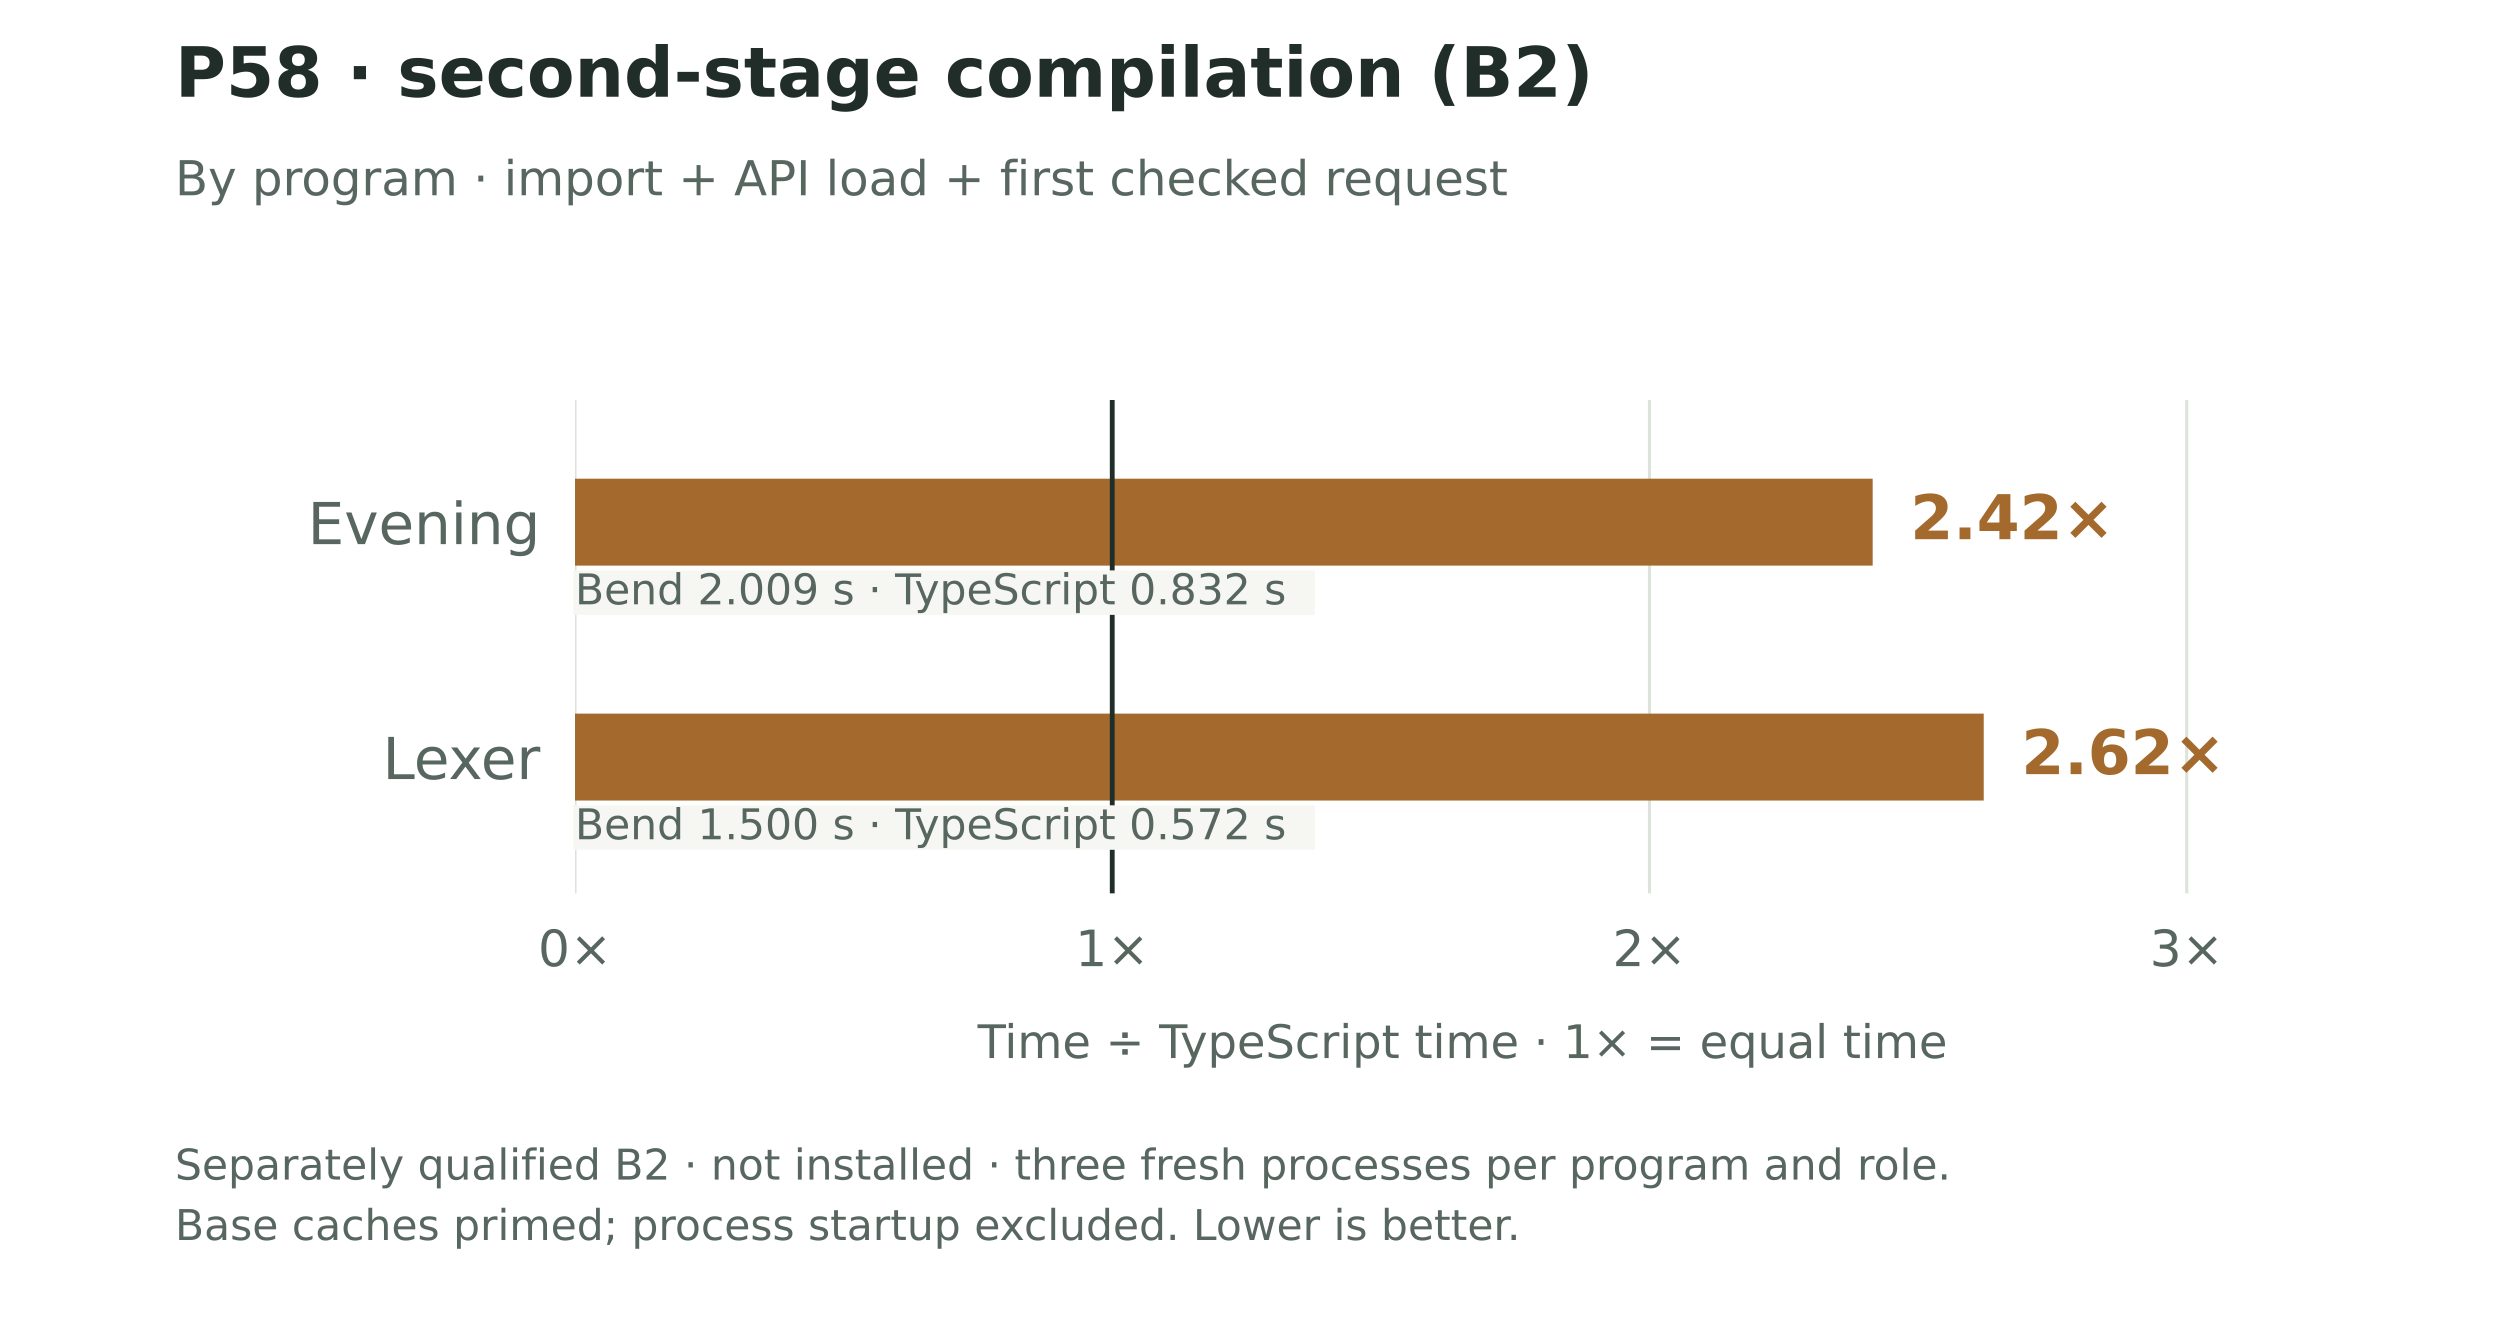
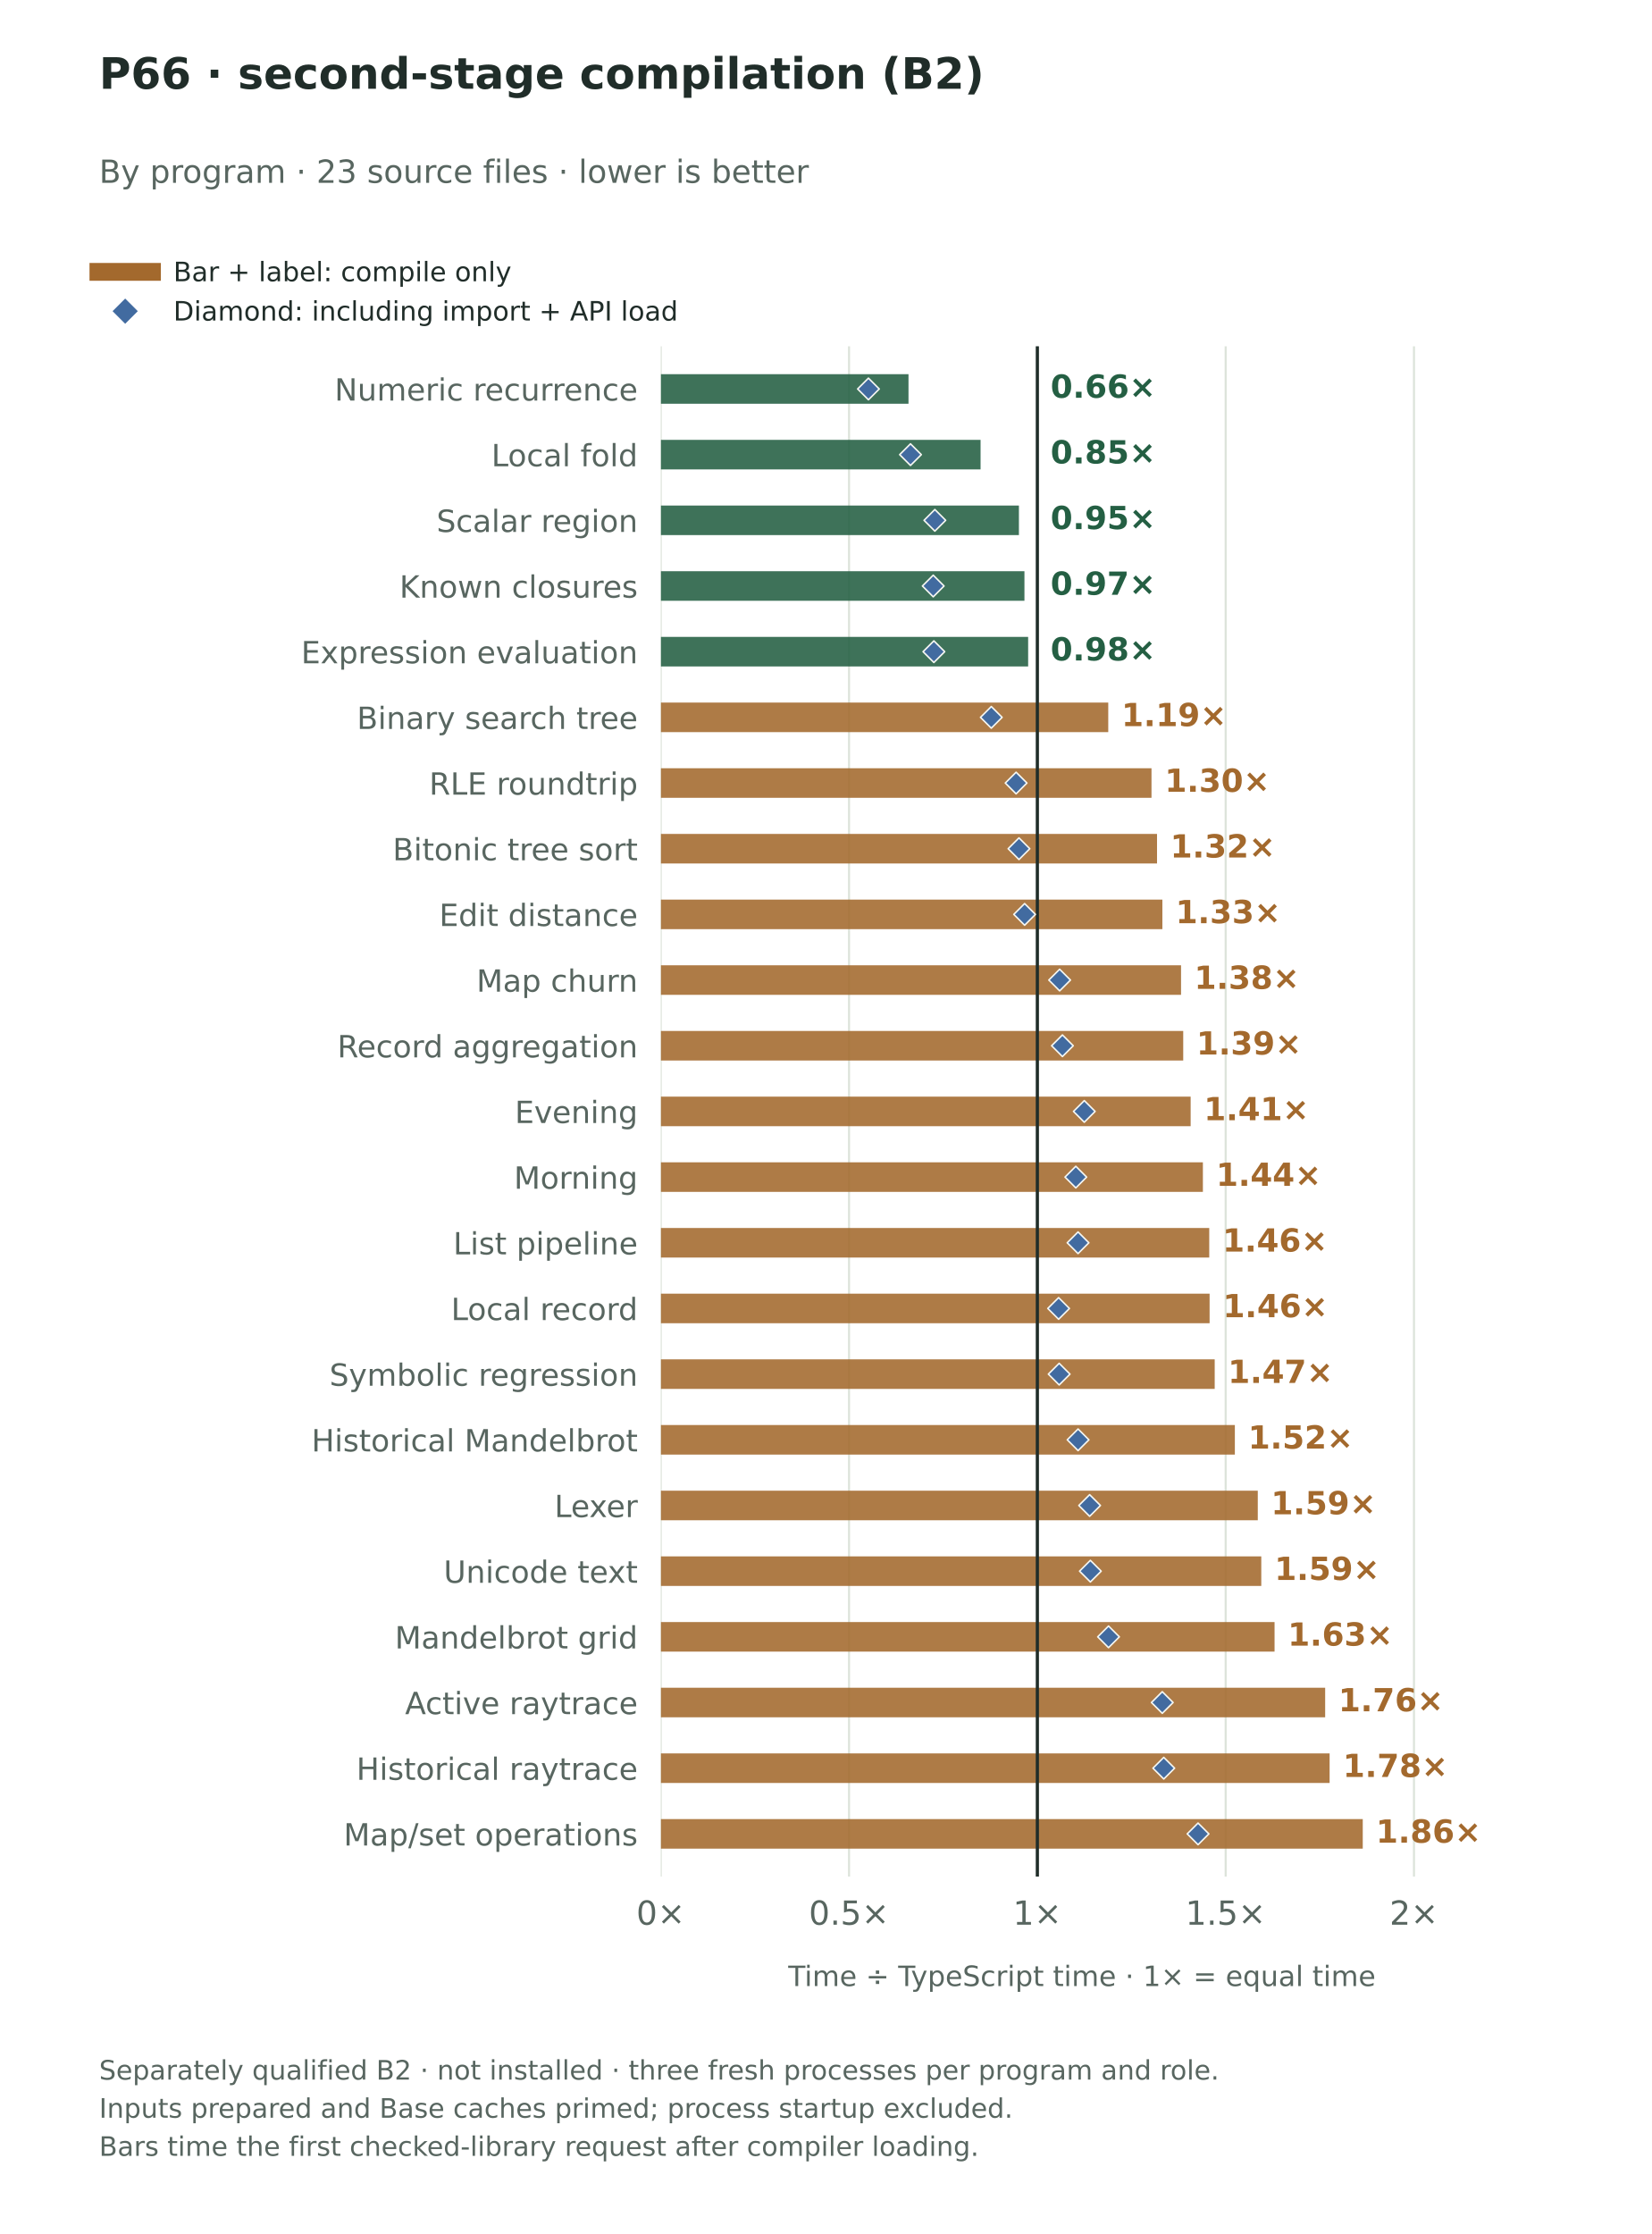
- <svg xmlns="http://www.w3.org/2000/svg" width="648pt" height="345.6pt" viewBox="0 0 648 345.6" version="1.1">
+ <svg xmlns="http://www.w3.org/2000/svg" xmlns:xlink="http://www.w3.org/1999/xlink" width="648pt" height="876.24pt" viewBox="0 0 648 876.24" version="1.1">
  <defs>
    <style type="text/css">*{stroke-linejoin: round; stroke-linecap: butt}</style>
  </defs>
  <g id="figure_1">
    <g id="patch_1">
-       <path d="M 0 345.6  L 648 345.6  L 648 0  L 0 0  L 0 345.6  z " style="fill: none" />
+       <path d="M 0 876.24  L 648 876.24  L 648 0  L 0 0  L 0 876.24  z " style="fill: none" />
    </g>
    <g id="axes_1">
      <g id="patch_2">
-         <path d="M 149.04 231.552  L 609.12 231.552  L 609.12 103.68  L 149.04 103.68  L 149.04 231.552  z " style="fill: none" />
+         <path d="M 259.2 736.042  L 589.68 736.042  L 589.68 135.817  L 259.2 135.817  L 259.2 736.042  z " style="fill: none" />
      </g>
      <g id="matplotlib.axis_1">
        <g id="xtick_1">
          <g id="line2d_1">
-             <path d="M 149.04 231.552  L 149.04 103.68  " clip-path="url(#p8b5e3e7694)" style="fill: none; stroke: #dce3da; stroke-width: 0.8; stroke-linecap: square" />
+             <path d="M 259.2 736.042  L 259.2 135.817  " clip-path="url(#p5356287017)" style="fill: none; stroke: #dce3da; stroke-width: 0.8; stroke-linecap: square" />
          </g>
          <g id="line2d_2" />
          <g id="text_1">
-             <text style="fill: #586660; font: 13px 'DejaVu Sans'; text-anchor: middle" x="149.04" y="250.43" transform="rotate(-0 149.04 250.43)">0×</text>
+             <text style="fill: #586660; font: 13px 'DejaVu Sans'; text-anchor: middle" x="259.2" y="754.92" transform="rotate(-0 259.2 754.9196)">0×</text>
          </g>
        </g>
        <g id="xtick_2">
          <g id="line2d_3">
-             <path d="M 288.291 231.552  L 288.291 103.68  " clip-path="url(#p8b5e3e7694)" style="fill: none; stroke: #dce3da; stroke-width: 0.8; stroke-linecap: square" />
+             <path d="M 333.073 736.042  L 333.073 135.817  " clip-path="url(#p5356287017)" style="fill: none; stroke: #dce3da; stroke-width: 0.8; stroke-linecap: square" />
          </g>
          <g id="line2d_4" />
          <g id="text_2">
-             <text style="fill: #586660; font: 13px 'DejaVu Sans'; text-anchor: middle" x="288.291" y="250.43" transform="rotate(-0 288.2913 250.43)">1×</text>
+             <text style="fill: #586660; font: 13px 'DejaVu Sans'; text-anchor: middle" x="333.073" y="754.92" transform="rotate(-0 333.073 754.9196)">0.5×</text>
          </g>
        </g>
        <g id="xtick_3">
          <g id="line2d_5">
-             <path d="M 427.543 231.552  L 427.543 103.68  " clip-path="url(#p8b5e3e7694)" style="fill: none; stroke: #dce3da; stroke-width: 0.8; stroke-linecap: square" />
+             <path d="M 406.946 736.042  L 406.946 135.817  " clip-path="url(#p5356287017)" style="fill: none; stroke: #dce3da; stroke-width: 0.8; stroke-linecap: square" />
          </g>
          <g id="line2d_6" />
          <g id="text_3">
-             <text style="fill: #586660; font: 13px 'DejaVu Sans'; text-anchor: middle" x="427.543" y="250.43" transform="rotate(-0 427.5425 250.43)">2×</text>
+             <text style="fill: #586660; font: 13px 'DejaVu Sans'; text-anchor: middle" x="406.946" y="754.92" transform="rotate(-0 406.9459 754.9196)">1×</text>
          </g>
        </g>
        <g id="xtick_4">
          <g id="line2d_7">
-             <path d="M 566.794 231.552  L 566.794 103.68  " clip-path="url(#p8b5e3e7694)" style="fill: none; stroke: #dce3da; stroke-width: 0.8; stroke-linecap: square" />
+             <path d="M 480.819 736.042  L 480.819 135.817  " clip-path="url(#p5356287017)" style="fill: none; stroke: #dce3da; stroke-width: 0.8; stroke-linecap: square" />
          </g>
          <g id="line2d_8" />
          <g id="text_4">
-             <text style="fill: #586660; font: 13px 'DejaVu Sans'; text-anchor: middle" x="566.794" y="250.43" transform="rotate(-0 566.7938 250.43)">3×</text>
-           </g>
-         </g>
-         <g id="text_5">
-           <text style="fill: #586660; font: 12px 'DejaVu Sans'; text-anchor: middle" x="379.08" y="274.252" transform="rotate(-0 379.08 274.2517)">Time ÷ TypeScript time · 1× = equal time</text>
+             <text style="fill: #586660; font: 13px 'DejaVu Sans'; text-anchor: middle" x="480.819" y="754.92" transform="rotate(-0 480.8189 754.9196)">1.5×</text>
+           </g>
+         </g>
+         <g id="xtick_5">
+           <g id="line2d_9">
+             <path d="M 554.692 736.042  L 554.692 135.817  " clip-path="url(#p5356287017)" style="fill: none; stroke: #dce3da; stroke-width: 0.8; stroke-linecap: square" />
+           </g>
+           <g id="line2d_10" />
+           <g id="text_5">
+             <text style="fill: #586660; font: 13px 'DejaVu Sans'; text-anchor: middle" x="554.692" y="754.92" transform="rotate(-0 554.6918 754.9196)">2×</text>
+           </g>
+         </g>
+         <g id="text_6">
+           <text style="fill: #586660; font: 11px 'DejaVu Sans'; text-anchor: middle" x="424.44" y="778.981" transform="rotate(-0 424.44 778.9814)">Time ÷ TypeScript time · 1× = equal time</text>
        </g>
      </g>
      <g id="matplotlib.axis_2">
        <g id="ytick_1">
-           <g id="line2d_9" />
-           <g id="text_6">
-             <text style="fill: #586660; font: 15px 'DejaVu Sans'; text-anchor: end" x="140.04" y="141.042" transform="rotate(-0 140.04 141.0424)">Evening</text>
+           <g id="line2d_11" />
+           <g id="text_7">
+             <text style="fill: #586660; font: 12px 'DejaVu Sans'; text-anchor: end" x="250.2" y="157.121" transform="rotate(-0 250.2 157.1207)">Numeric recurrence</text>
          </g>
        </g>
        <g id="ytick_2">
-           <g id="line2d_10" />
-           <g id="text_7">
-             <text style="fill: #586660; font: 15px 'DejaVu Sans'; text-anchor: end" x="140.04" y="201.934" transform="rotate(-0 140.04 201.9338)">Lexer</text>
+           <g id="line2d_12" />
+           <g id="text_8">
+             <text style="fill: #586660; font: 12px 'DejaVu Sans'; text-anchor: end" x="250.2" y="182.881" transform="rotate(-0 250.2 182.8814)">Local fold</text>
+           </g>
+         </g>
+         <g id="ytick_3">
+           <g id="line2d_13" />
+           <g id="text_9">
+             <text style="fill: #586660; font: 12px 'DejaVu Sans'; text-anchor: end" x="250.2" y="208.642" transform="rotate(-0 250.2 208.6421)">Scalar region</text>
+           </g>
+         </g>
+         <g id="ytick_4">
+           <g id="line2d_14" />
+           <g id="text_10">
+             <text style="fill: #586660; font: 12px 'DejaVu Sans'; text-anchor: end" x="250.2" y="234.403" transform="rotate(-0 250.2 234.4028)">Known closures</text>
+           </g>
+         </g>
+         <g id="ytick_5">
+           <g id="line2d_15" />
+           <g id="text_11">
+             <text style="fill: #586660; font: 12px 'DejaVu Sans'; text-anchor: end" x="250.2" y="260.164" transform="rotate(-0 250.2 260.1635)">Expression evaluation</text>
+           </g>
+         </g>
+         <g id="ytick_6">
+           <g id="line2d_16" />
+           <g id="text_12">
+             <text style="fill: #586660; font: 12px 'DejaVu Sans'; text-anchor: end" x="250.2" y="285.924" transform="rotate(-0 250.2 285.9242)">Binary search tree</text>
+           </g>
+         </g>
+         <g id="ytick_7">
+           <g id="line2d_17" />
+           <g id="text_13">
+             <text style="fill: #586660; font: 12px 'DejaVu Sans'; text-anchor: end" x="250.2" y="311.685" transform="rotate(-0 250.2 311.6849)">RLE roundtrip</text>
+           </g>
+         </g>
+         <g id="ytick_8">
+           <g id="line2d_18" />
+           <g id="text_14">
+             <text style="fill: #586660; font: 12px 'DejaVu Sans'; text-anchor: end" x="250.2" y="337.446" transform="rotate(-0 250.2 337.4456)">Bitonic tree sort</text>
+           </g>
+         </g>
+         <g id="ytick_9">
+           <g id="line2d_19" />
+           <g id="text_15">
+             <text style="fill: #586660; font: 12px 'DejaVu Sans'; text-anchor: end" x="250.2" y="363.206" transform="rotate(-0 250.2 363.2064)">Edit distance</text>
+           </g>
+         </g>
+         <g id="ytick_10">
+           <g id="line2d_20" />
+           <g id="text_16">
+             <text style="fill: #586660; font: 12px 'DejaVu Sans'; text-anchor: end" x="250.2" y="388.967" transform="rotate(-0 250.2 388.9671)">Map churn</text>
+           </g>
+         </g>
+         <g id="ytick_11">
+           <g id="line2d_21" />
+           <g id="text_17">
+             <text style="fill: #586660; font: 12px 'DejaVu Sans'; text-anchor: end" x="250.2" y="414.728" transform="rotate(-0 250.2 414.7278)">Record aggregation</text>
+           </g>
+         </g>
+         <g id="ytick_12">
+           <g id="line2d_22" />
+           <g id="text_18">
+             <text style="fill: #586660; font: 12px 'DejaVu Sans'; text-anchor: end" x="250.2" y="440.488" transform="rotate(-0 250.2 440.4885)">Evening</text>
+           </g>
+         </g>
+         <g id="ytick_13">
+           <g id="line2d_23" />
+           <g id="text_19">
+             <text style="fill: #586660; font: 12px 'DejaVu Sans'; text-anchor: end" x="250.2" y="466.249" transform="rotate(-0 250.2 466.2492)">Morning</text>
+           </g>
+         </g>
+         <g id="ytick_14">
+           <g id="line2d_24" />
+           <g id="text_20">
+             <text style="fill: #586660; font: 12px 'DejaVu Sans'; text-anchor: end" x="250.2" y="492.01" transform="rotate(-0 250.2 492.0099)">List pipeline</text>
+           </g>
+         </g>
+         <g id="ytick_15">
+           <g id="line2d_25" />
+           <g id="text_21">
+             <text style="fill: #586660; font: 12px 'DejaVu Sans'; text-anchor: end" x="250.2" y="517.771" transform="rotate(-0 250.2 517.7706)">Local record</text>
+           </g>
+         </g>
+         <g id="ytick_16">
+           <g id="line2d_26" />
+           <g id="text_22">
+             <text style="fill: #586660; font: 12px 'DejaVu Sans'; text-anchor: end" x="250.2" y="543.531" transform="rotate(-0 250.2 543.5313)">Symbolic regression</text>
+           </g>
+         </g>
+         <g id="ytick_17">
+           <g id="line2d_27" />
+           <g id="text_23">
+             <text style="fill: #586660; font: 12px 'DejaVu Sans'; text-anchor: end" x="250.2" y="569.292" transform="rotate(-0 250.2 569.292)">Historical Mandelbrot</text>
+           </g>
+         </g>
+         <g id="ytick_18">
+           <g id="line2d_28" />
+           <g id="text_24">
+             <text style="fill: #586660; font: 12px 'DejaVu Sans'; text-anchor: end" x="250.2" y="595.053" transform="rotate(-0 250.2 595.0527)">Lexer</text>
+           </g>
+         </g>
+         <g id="ytick_19">
+           <g id="line2d_29" />
+           <g id="text_25">
+             <text style="fill: #586660; font: 12px 'DejaVu Sans'; text-anchor: end" x="250.2" y="620.813" transform="rotate(-0 250.2 620.8134)">Unicode text</text>
+           </g>
+         </g>
+         <g id="ytick_20">
+           <g id="line2d_30" />
+           <g id="text_26">
+             <text style="fill: #586660; font: 12px 'DejaVu Sans'; text-anchor: end" x="250.2" y="646.574" transform="rotate(-0 250.2 646.5741)">Mandelbrot grid</text>
+           </g>
+         </g>
+         <g id="ytick_21">
+           <g id="line2d_31" />
+           <g id="text_27">
+             <text style="fill: #586660; font: 12px 'DejaVu Sans'; text-anchor: end" x="250.2" y="672.335" transform="rotate(-0 250.2 672.3348)">Active raytrace</text>
+           </g>
+         </g>
+         <g id="ytick_22">
+           <g id="line2d_32" />
+           <g id="text_28">
+             <text style="fill: #586660; font: 12px 'DejaVu Sans'; text-anchor: end" x="250.2" y="698.096" transform="rotate(-0 250.2 698.0955)">Historical raytrace</text>
+           </g>
+         </g>
+         <g id="ytick_23">
+           <g id="line2d_33" />
+           <g id="text_29">
+             <text style="fill: #586660; font: 12px 'DejaVu Sans'; text-anchor: end" x="250.2" y="723.856" transform="rotate(-0 250.2 723.8562)">Map/set operations</text>
          </g>
        </g>
      </g>
      <g id="patch_3">
-         <path d="M 149.04 124.079  L 485.398 124.079  L 485.398 146.608  L 149.04 146.608  z " clip-path="url(#p8b5e3e7694)" style="fill: #a3692d" />
+         <path d="M 259.2 146.765  L 356.395 146.765  L 356.395 158.358  L 259.2 158.358  z " clip-path="url(#p5356287017)" style="fill: #245f43; opacity: 0.88" />
      </g>
      <g id="patch_4">
-         <path d="M 149.04 184.97  L 514.183 184.97  L 514.183 207.5  L 149.04 207.5  z " clip-path="url(#p8b5e3e7694)" style="fill: #a3692d" />
-       </g>
-       <g id="line2d_11">
-         <path d="M 288.291 231.552  L 288.291 103.68  " clip-path="url(#p8b5e3e7694)" style="fill: none; stroke: #202d29; stroke-width: 1.25; stroke-linecap: square" />
-       </g>
-       <g id="text_8">
-         <text style="fill: #a3692d; font: 700 16px 'DejaVu Sans'; text-anchor: start" x="495.146" y="139.759" transform="rotate(-0 495.1461 139.7585)">2.42×</text>
-       </g>
-       <g id="text_9">
-         <g id="patch_5">
-           <path d="M 148.6 159.374  L 340.823 159.374  L 340.823 147.848  L 148.6 147.848  z " style="fill: #f6f7f2" />
-         </g>
-         <text style="fill: #586660; font: 11px 'DejaVu Sans'; text-anchor: start" x="149.04" y="156.646" transform="rotate(-0 149.04 156.6463)">Bend 2.009 s  ·  TypeScript 0.832 s</text>
-       </g>
-       <g id="text_10">
-         <text style="fill: #a3692d; font: 700 16px 'DejaVu Sans'; text-anchor: start" x="523.93" y="200.65" transform="rotate(-0 523.9304 200.65)">2.62×</text>
-       </g>
-       <g id="text_11">
-         <g id="patch_6">
-           <path d="M 148.6 220.265  L 340.823 220.265  L 340.823 208.739  L 148.6 208.739  z " style="fill: #f6f7f2" />
-         </g>
-         <text style="fill: #586660; font: 11px 'DejaVu Sans'; text-anchor: start" x="149.04" y="217.538" transform="rotate(-0 149.04 217.5377)">Bend 1.500 s  ·  TypeScript 0.572 s</text>
-       </g>
-     </g>
-     <g id="text_12">
-       <text style="fill: #202d29; font: 700 18px 'DejaVu Sans'; text-anchor: start" x="45.36" y="25.082" transform="rotate(-0 45.36 25.08199)">P58 · second-stage compilation (B2)</text>
-     </g>
-     <g id="text_13">
-       <text style="fill: #586660; font: 12.5px 'DejaVu Sans'; text-anchor: start" x="45.36" y="50.624" transform="rotate(-0 45.36 50.62445)">By program · import + API load + first checked request</text>
-     </g>
-     <g id="text_14">
-       <text style="fill: #586660; font: 11px 'DejaVu Sans'" transform="translate(45.36 305.7471)">Separately qualified B2 · not installed · three fresh processes per program and role.</text>
-       <text style="fill: #586660; font: 11px 'DejaVu Sans'" transform="translate(45.36 321.408)">Base caches primed; process startup excluded. Lower is better.</text>
+         <path d="M 259.2 172.526  L 384.669 172.526  L 384.669 184.119  L 259.2 184.119  z " clip-path="url(#p5356287017)" style="fill: #245f43; opacity: 0.88" />
+       </g>
+       <g id="patch_5">
+         <path d="M 259.2 198.287  L 399.714 198.287  L 399.714 209.879  L 259.2 209.879  z " clip-path="url(#p5356287017)" style="fill: #245f43; opacity: 0.88" />
+       </g>
+       <g id="patch_6">
+         <path d="M 259.2 224.048  L 401.879 224.048  L 401.879 235.64  L 259.2 235.64  z " clip-path="url(#p5356287017)" style="fill: #245f43; opacity: 0.88" />
+       </g>
+       <g id="patch_7">
+         <path d="M 259.2 249.808  L 403.335 249.808  L 403.335 261.401  L 259.2 261.401  z " clip-path="url(#p5356287017)" style="fill: #245f43; opacity: 0.88" />
+       </g>
+       <g id="patch_8">
+         <path d="M 259.2 275.569  L 434.759 275.569  L 434.759 287.161  L 259.2 287.161  z " clip-path="url(#p5356287017)" style="fill: #a3692d; opacity: 0.88" />
+       </g>
+       <g id="patch_9">
+         <path d="M 259.2 301.33  L 451.722 301.33  L 451.722 312.922  L 259.2 312.922  z " clip-path="url(#p5356287017)" style="fill: #a3692d; opacity: 0.88" />
+       </g>
+       <g id="patch_10">
+         <path d="M 259.2 327.09  L 453.893 327.09  L 453.893 338.683  L 259.2 338.683  z " clip-path="url(#p5356287017)" style="fill: #a3692d; opacity: 0.88" />
+       </g>
+       <g id="patch_11">
+         <path d="M 259.2 352.851  L 455.99 352.851  L 455.99 364.443  L 259.2 364.443  z " clip-path="url(#p5356287017)" style="fill: #a3692d; opacity: 0.88" />
+       </g>
+       <g id="patch_12">
+         <path d="M 259.2 378.612  L 463.314 378.612  L 463.314 390.204  L 259.2 390.204  z " clip-path="url(#p5356287017)" style="fill: #a3692d; opacity: 0.88" />
+       </g>
+       <g id="patch_13">
+         <path d="M 259.2 404.373  L 464.169 404.373  L 464.169 415.965  L 259.2 415.965  z " clip-path="url(#p5356287017)" style="fill: #a3692d; opacity: 0.88" />
+       </g>
+       <g id="patch_14">
+         <path d="M 259.2 430.133  L 467.08 430.133  L 467.08 441.726  L 259.2 441.726  z " clip-path="url(#p5356287017)" style="fill: #a3692d; opacity: 0.88" />
+       </g>
+       <g id="patch_15">
+         <path d="M 259.2 455.894  L 471.885 455.894  L 471.885 467.486  L 259.2 467.486  z " clip-path="url(#p5356287017)" style="fill: #a3692d; opacity: 0.88" />
+       </g>
+       <g id="patch_16">
+         <path d="M 259.2 481.655  L 474.377 481.655  L 474.377 493.247  L 259.2 493.247  z " clip-path="url(#p5356287017)" style="fill: #a3692d; opacity: 0.88" />
+       </g>
+       <g id="patch_17">
+         <path d="M 259.2 507.415  L 474.516 507.415  L 474.516 519.008  L 259.2 519.008  z " clip-path="url(#p5356287017)" style="fill: #a3692d; opacity: 0.88" />
+       </g>
+       <g id="patch_18">
+         <path d="M 259.2 533.176  L 476.517 533.176  L 476.517 544.768  L 259.2 544.768  z " clip-path="url(#p5356287017)" style="fill: #a3692d; opacity: 0.88" />
+       </g>
+       <g id="patch_19">
+         <path d="M 259.2 558.937  L 484.424 558.937  L 484.424 570.529  L 259.2 570.529  z " clip-path="url(#p5356287017)" style="fill: #a3692d; opacity: 0.88" />
+       </g>
+       <g id="patch_20">
+         <path d="M 259.2 584.697  L 493.415 584.697  L 493.415 596.29  L 259.2 596.29  z " clip-path="url(#p5356287017)" style="fill: #a3692d; opacity: 0.88" />
+       </g>
+       <g id="patch_21">
+         <path d="M 259.2 610.458  L 494.789 610.458  L 494.789 622.05  L 259.2 622.05  z " clip-path="url(#p5356287017)" style="fill: #a3692d; opacity: 0.88" />
+       </g>
+       <g id="patch_22">
+         <path d="M 259.2 636.219  L 499.996 636.219  L 499.996 647.811  L 259.2 647.811  z " clip-path="url(#p5356287017)" style="fill: #a3692d; opacity: 0.88" />
+       </g>
+       <g id="patch_23">
+         <path d="M 259.2 661.98  L 519.851 661.98  L 519.851 673.572  L 259.2 673.572  z " clip-path="url(#p5356287017)" style="fill: #a3692d; opacity: 0.88" />
+       </g>
+       <g id="patch_24">
+         <path d="M 259.2 687.74  L 521.597 687.74  L 521.597 699.333  L 259.2 699.333  z " clip-path="url(#p5356287017)" style="fill: #a3692d; opacity: 0.88" />
+       </g>
+       <g id="patch_25">
+         <path d="M 259.2 713.501  L 534.6 713.501  L 534.6 725.093  L 259.2 725.093  z " clip-path="url(#p5356287017)" style="fill: #a3692d; opacity: 0.88" />
+       </g>
+       <g id="line2d_34">
+         <path d="M 406.946 736.042  L 406.946 135.817  " clip-path="url(#p5356287017)" style="fill: none; stroke: #202d29; stroke-width: 1.25; stroke-linecap: square" />
+       </g>
+       <g id="text_30">
+         <text style="fill: #245f43; font: 700 12.5px 'DejaVu Sans'; text-anchor: start" x="412.117" y="156.011" transform="rotate(-0 412.117 156.0109)">0.66×</text>
+       </g>
+       <g id="text_31">
+         <text style="fill: #245f43; font: 700 12.5px 'DejaVu Sans'; text-anchor: start" x="412.117" y="181.772" transform="rotate(-0 412.117 181.7716)">0.85×</text>
+       </g>
+       <g id="text_32">
+         <text style="fill: #245f43; font: 700 12.5px 'DejaVu Sans'; text-anchor: start" x="412.117" y="207.532" transform="rotate(-0 412.117 207.5323)">0.95×</text>
+       </g>
+       <g id="text_33">
+         <text style="fill: #245f43; font: 700 12.5px 'DejaVu Sans'; text-anchor: start" x="412.117" y="233.293" transform="rotate(-0 412.117 233.293)">0.97×</text>
+       </g>
+       <g id="text_34">
+         <text style="fill: #245f43; font: 700 12.5px 'DejaVu Sans'; text-anchor: start" x="412.117" y="259.054" transform="rotate(-0 412.117 259.0537)">0.98×</text>
+       </g>
+       <g id="text_35">
+         <text style="fill: #a3692d; font: 700 12.5px 'DejaVu Sans'; text-anchor: start" x="439.93" y="284.814" transform="rotate(-0 439.9305 284.8144)">1.19×</text>
+       </g>
+       <g id="text_36">
+         <text style="fill: #a3692d; font: 700 12.5px 'DejaVu Sans'; text-anchor: start" x="456.893" y="310.575" transform="rotate(-0 456.8932 310.5751)">1.30×</text>
+       </g>
+       <g id="text_37">
+         <text style="fill: #a3692d; font: 700 12.5px 'DejaVu Sans'; text-anchor: start" x="459.064" y="336.336" transform="rotate(-0 459.0637 336.3358)">1.32×</text>
+       </g>
+       <g id="text_38">
+         <text style="fill: #a3692d; font: 700 12.5px 'DejaVu Sans'; text-anchor: start" x="461.161" y="362.097" transform="rotate(-0 461.1614 362.0965)">1.33×</text>
+       </g>
+       <g id="text_39">
+         <text style="fill: #a3692d; font: 700 12.5px 'DejaVu Sans'; text-anchor: start" x="468.485" y="387.857" transform="rotate(-0 468.4852 387.8572)">1.38×</text>
+       </g>
+       <g id="text_40">
+         <text style="fill: #a3692d; font: 700 12.5px 'DejaVu Sans'; text-anchor: start" x="469.34" y="413.618" transform="rotate(-0 469.3404 413.6179)">1.39×</text>
+       </g>
+       <g id="text_41">
+         <text style="fill: #a3692d; font: 700 12.5px 'DejaVu Sans'; text-anchor: start" x="472.251" y="439.379" transform="rotate(-0 472.251 439.3786)">1.41×</text>
+       </g>
+       <g id="text_42">
+         <text style="fill: #a3692d; font: 700 12.5px 'DejaVu Sans'; text-anchor: start" x="477.056" y="465.139" transform="rotate(-0 477.0557 465.1393)">1.44×</text>
+       </g>
+       <g id="text_43">
+         <text style="fill: #a3692d; font: 700 12.5px 'DejaVu Sans'; text-anchor: start" x="479.549" y="490.9" transform="rotate(-0 479.5486 490.9)">1.46×</text>
+       </g>
+       <g id="text_44">
+         <text style="fill: #a3692d; font: 700 12.5px 'DejaVu Sans'; text-anchor: start" x="479.687" y="516.661" transform="rotate(-0 479.6873 516.6607)">1.46×</text>
+       </g>
+       <g id="text_45">
+         <text style="fill: #a3692d; font: 700 12.5px 'DejaVu Sans'; text-anchor: start" x="481.688" y="542.421" transform="rotate(-0 481.6876 542.4214)">1.47×</text>
+       </g>
+       <g id="text_46">
+         <text style="fill: #a3692d; font: 700 12.5px 'DejaVu Sans'; text-anchor: start" x="489.595" y="568.182" transform="rotate(-0 489.5955 568.1821)">1.52×</text>
+       </g>
+       <g id="text_47">
+         <text style="fill: #a3692d; font: 700 12.5px 'DejaVu Sans'; text-anchor: start" x="498.586" y="593.943" transform="rotate(-0 498.586 593.9428)">1.59×</text>
+       </g>
+       <g id="text_48">
+         <text style="fill: #a3692d; font: 700 12.5px 'DejaVu Sans'; text-anchor: start" x="499.96" y="619.704" transform="rotate(-0 499.9603 619.7035)">1.59×</text>
+       </g>
+       <g id="text_49">
+         <text style="fill: #a3692d; font: 700 12.5px 'DejaVu Sans'; text-anchor: start" x="505.167" y="645.464" transform="rotate(-0 505.1671 645.4642)">1.63×</text>
+       </g>
+       <g id="text_50">
+         <text style="fill: #a3692d; font: 700 12.5px 'DejaVu Sans'; text-anchor: start" x="525.022" y="671.225" transform="rotate(-0 525.0222 671.225)">1.76×</text>
+       </g>
+       <g id="text_51">
+         <text style="fill: #a3692d; font: 700 12.5px 'DejaVu Sans'; text-anchor: start" x="526.768" y="696.986" transform="rotate(-0 526.7684 696.9857)">1.78×</text>
+       </g>
+       <g id="text_52">
+         <text style="fill: #a3692d; font: 700 12.5px 'DejaVu Sans'; text-anchor: start" x="539.771" y="722.746" transform="rotate(-0 539.7711 722.7464)">1.86×</text>
+       </g>
+       <g id="PathCollection_1">
+         <defs>
+           <path id="ma99427a949" d="M -0 4.243  L 4.243 0  L 0 -4.243  L -4.243 -0  z " style="stroke: #f6f7f2; stroke-width: 0.6" />
+         </defs>
+         <g clip-path="url(#p5356287017)">
+           <use xlink:href="#ma99427a949" x="340.683" y="152.562" style="fill: #426ba0; stroke: #f6f7f2; stroke-width: 0.6" />
+           <use xlink:href="#ma99427a949" x="357.178" y="178.322" style="fill: #426ba0; stroke: #f6f7f2; stroke-width: 0.6" />
+           <use xlink:href="#ma99427a949" x="366.736" y="204.083" style="fill: #426ba0; stroke: #f6f7f2; stroke-width: 0.6" />
+           <use xlink:href="#ma99427a949" x="366.099" y="229.844" style="fill: #426ba0; stroke: #f6f7f2; stroke-width: 0.6" />
+           <use xlink:href="#ma99427a949" x="366.351" y="255.604" style="fill: #426ba0; stroke: #f6f7f2; stroke-width: 0.6" />
+           <use xlink:href="#ma99427a949" x="388.88" y="281.365" style="fill: #426ba0; stroke: #f6f7f2; stroke-width: 0.6" />
+           <use xlink:href="#ma99427a949" x="398.611" y="307.126" style="fill: #426ba0; stroke: #f6f7f2; stroke-width: 0.6" />
+           <use xlink:href="#ma99427a949" x="399.738" y="332.887" style="fill: #426ba0; stroke: #f6f7f2; stroke-width: 0.6" />
+           <use xlink:href="#ma99427a949" x="401.95" y="358.647" style="fill: #426ba0; stroke: #f6f7f2; stroke-width: 0.6" />
+           <use xlink:href="#ma99427a949" x="415.691" y="384.408" style="fill: #426ba0; stroke: #f6f7f2; stroke-width: 0.6" />
+           <use xlink:href="#ma99427a949" x="416.781" y="410.169" style="fill: #426ba0; stroke: #f6f7f2; stroke-width: 0.6" />
+           <use xlink:href="#ma99427a949" x="425.359" y="435.929" style="fill: #426ba0; stroke: #f6f7f2; stroke-width: 0.6" />
+           <use xlink:href="#ma99427a949" x="422.033" y="461.69" style="fill: #426ba0; stroke: #f6f7f2; stroke-width: 0.6" />
+           <use xlink:href="#ma99427a949" x="422.909" y="487.451" style="fill: #426ba0; stroke: #f6f7f2; stroke-width: 0.6" />
+           <use xlink:href="#ma99427a949" x="415.287" y="513.212" style="fill: #426ba0; stroke: #f6f7f2; stroke-width: 0.6" />
+           <use xlink:href="#ma99427a949" x="415.507" y="538.972" style="fill: #426ba0; stroke: #f6f7f2; stroke-width: 0.6" />
+           <use xlink:href="#ma99427a949" x="422.92" y="564.733" style="fill: #426ba0; stroke: #f6f7f2; stroke-width: 0.6" />
+           <use xlink:href="#ma99427a949" x="427.455" y="590.494" style="fill: #426ba0; stroke: #f6f7f2; stroke-width: 0.6" />
+           <use xlink:href="#ma99427a949" x="427.743" y="616.254" style="fill: #426ba0; stroke: #f6f7f2; stroke-width: 0.6" />
+           <use xlink:href="#ma99427a949" x="434.872" y="642.015" style="fill: #426ba0; stroke: #f6f7f2; stroke-width: 0.6" />
+           <use xlink:href="#ma99427a949" x="455.952" y="667.776" style="fill: #426ba0; stroke: #f6f7f2; stroke-width: 0.6" />
+           <use xlink:href="#ma99427a949" x="456.539" y="693.536" style="fill: #426ba0; stroke: #f6f7f2; stroke-width: 0.6" />
+           <use xlink:href="#ma99427a949" x="469.988" y="719.297" style="fill: #426ba0; stroke: #f6f7f2; stroke-width: 0.6" />
+         </g>
+       </g>
+     </g>
+     <g id="text_53">
+       <text style="fill: #202d29; font: 700 17px 'DejaVu Sans'; text-anchor: start" x="38.88" y="34.823" transform="rotate(-0 38.88 34.82334)">P66 · second-stage compilation (B2)</text>
+     </g>
+     <g id="text_54">
+       <text style="fill: #586660; font: 12.5px 'DejaVu Sans'; text-anchor: start" x="38.88" y="71.711" transform="rotate(-0 38.88 71.71109)">By program · 23 source files · lower is better</text>
+     </g>
+     <g id="text_55">
+       <text style="fill: #586660; font: 10.5px 'DejaVu Sans'" transform="translate(38.88 815.6735)">Separately qualified B2 · not installed · three fresh processes per program and role.</text>
+       <text style="fill: #586660; font: 10.5px 'DejaVu Sans'" transform="translate(38.88 830.6226)">Inputs prepared and Base caches primed; process startup excluded.</text>
+       <text style="fill: #586660; font: 10.5px 'DejaVu Sans'" transform="translate(38.88 845.5716)">Bars time the first checked-library request after compiler loading.</text>
+     </g>
+     <g id="legend_1">
+       <g id="line2d_35">
+         <path d="M 38.61 106.635  L 49.11 106.635  L 59.61 106.635  " style="fill: none; stroke: #a3692d; stroke-width: 7; stroke-linecap: square" />
+       </g>
+       <g id="text_56">
+         <text style="fill: #202d29; font: 10.5px 'DejaVu Sans'; text-anchor: start" x="68.01" y="110.31" transform="rotate(-0 68.01 110.3098)">Bar + label: compile only</text>
+       </g>
+       <g id="line2d_36">
+         <defs>
+           <path id="m0b1ea7dc87" d="M -0 4.243  L 4.243 0  L 0 -4.243  L -4.243 -0  z " style="stroke: #426ba0; stroke-linejoin: miter" />
+         </defs>
+         <g>
+           <use xlink:href="#m0b1ea7dc87" x="49.11" y="122.047" style="fill: #426ba0; stroke: #426ba0; stroke-linejoin: miter" />
+         </g>
+       </g>
+       <g id="text_57">
+         <text style="fill: #202d29; font: 10.5px 'DejaVu Sans'; text-anchor: start" x="68.01" y="125.722" transform="rotate(-0 68.01 125.7218)">Diamond: including import + API load</text>
+       </g>
    </g>
  </g>
  <defs>
-     <clipPath id="p8b5e3e7694">
-       <rect x="149.04" y="103.68" width="460.08" height="127.872" />
+     <clipPath id="p5356287017">
+       <rect x="259.2" y="135.817" width="330.48" height="600.224" />
    </clipPath>
  </defs>
</svg>
